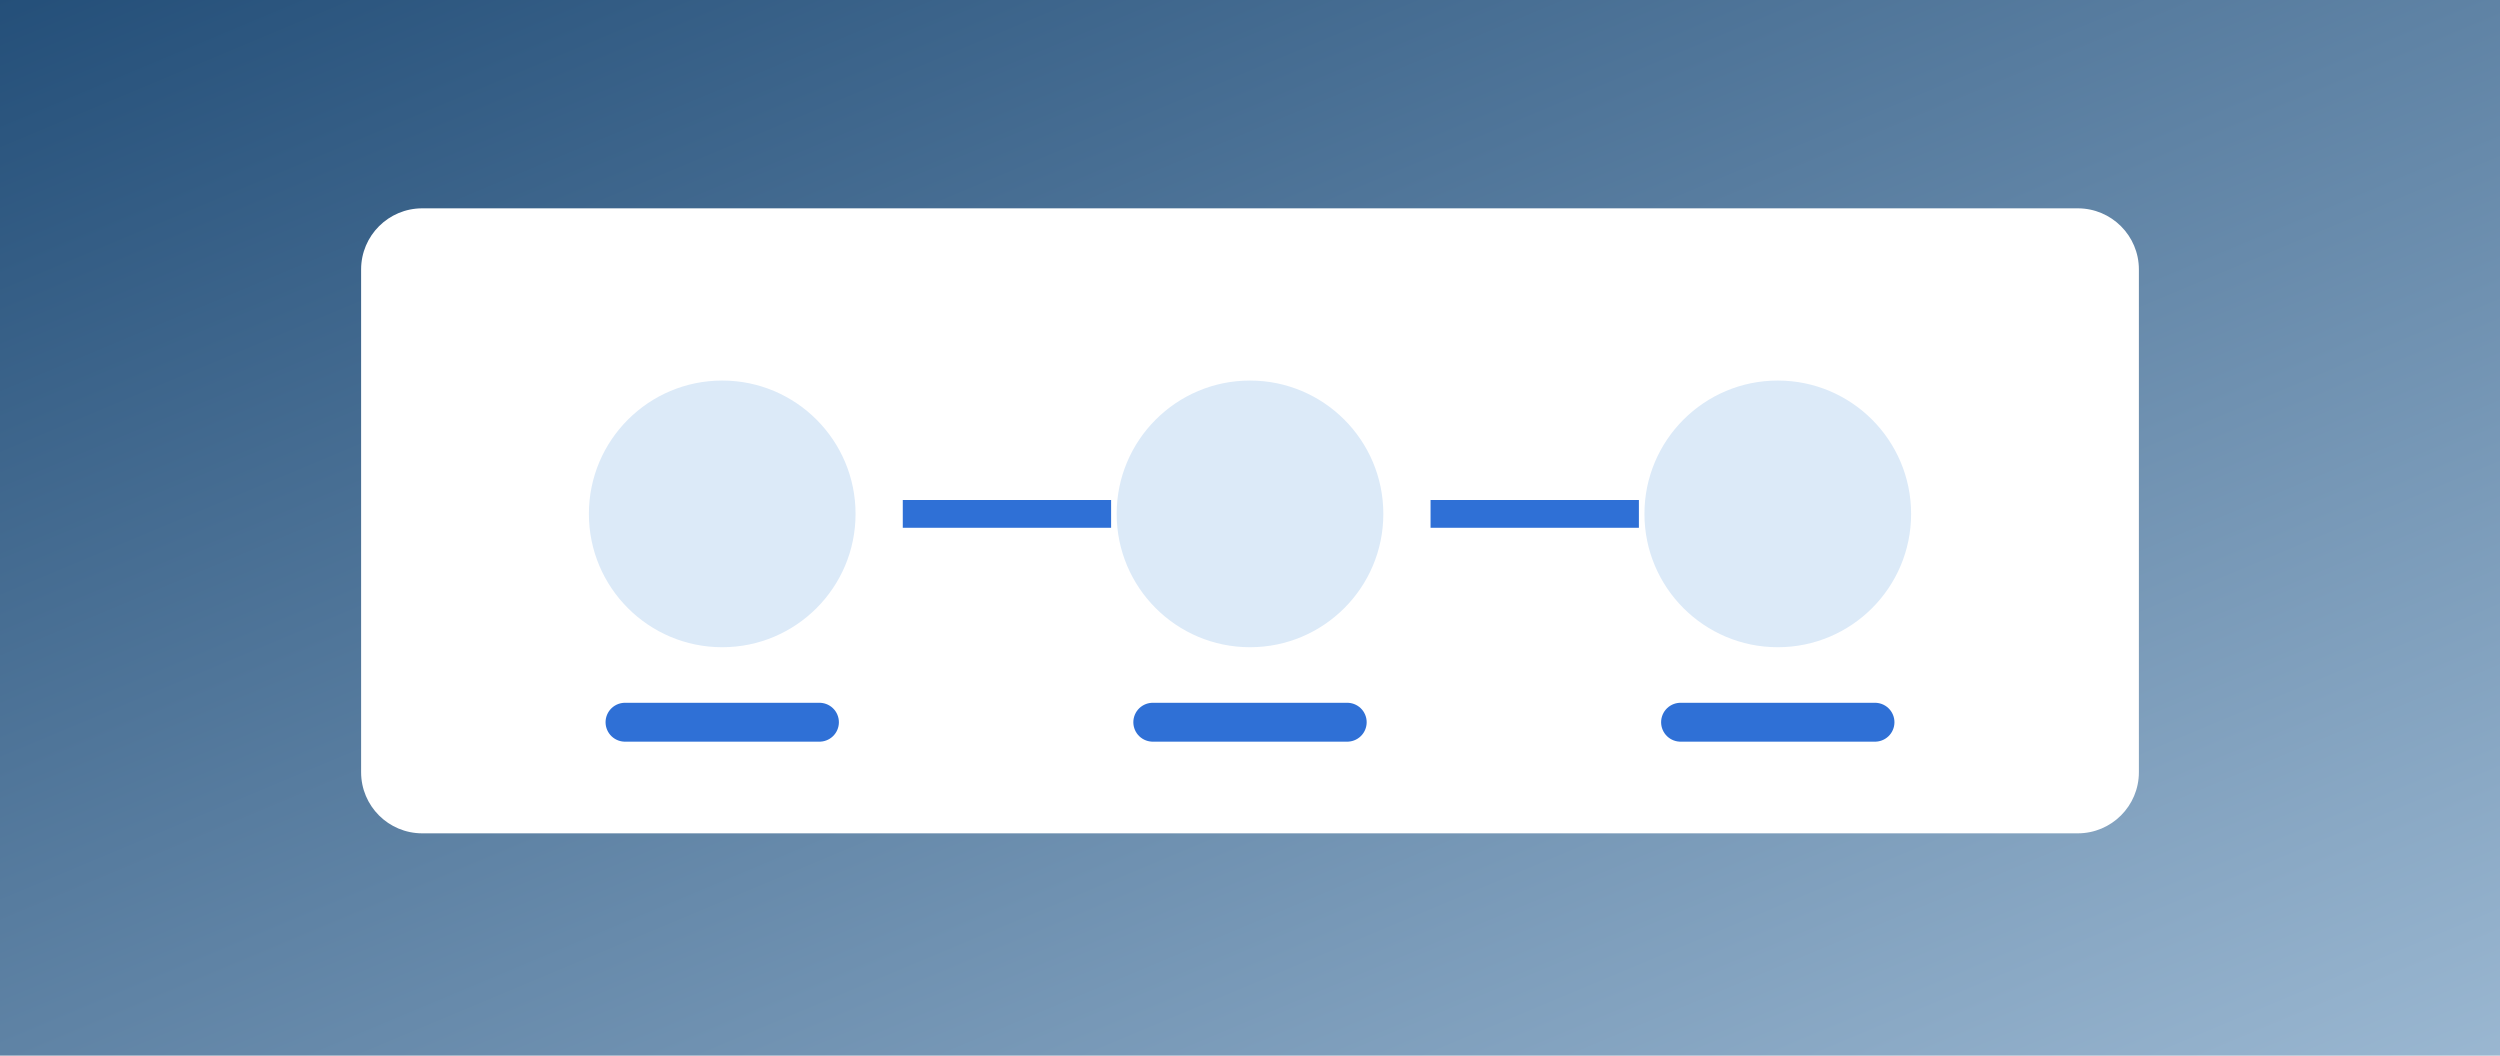
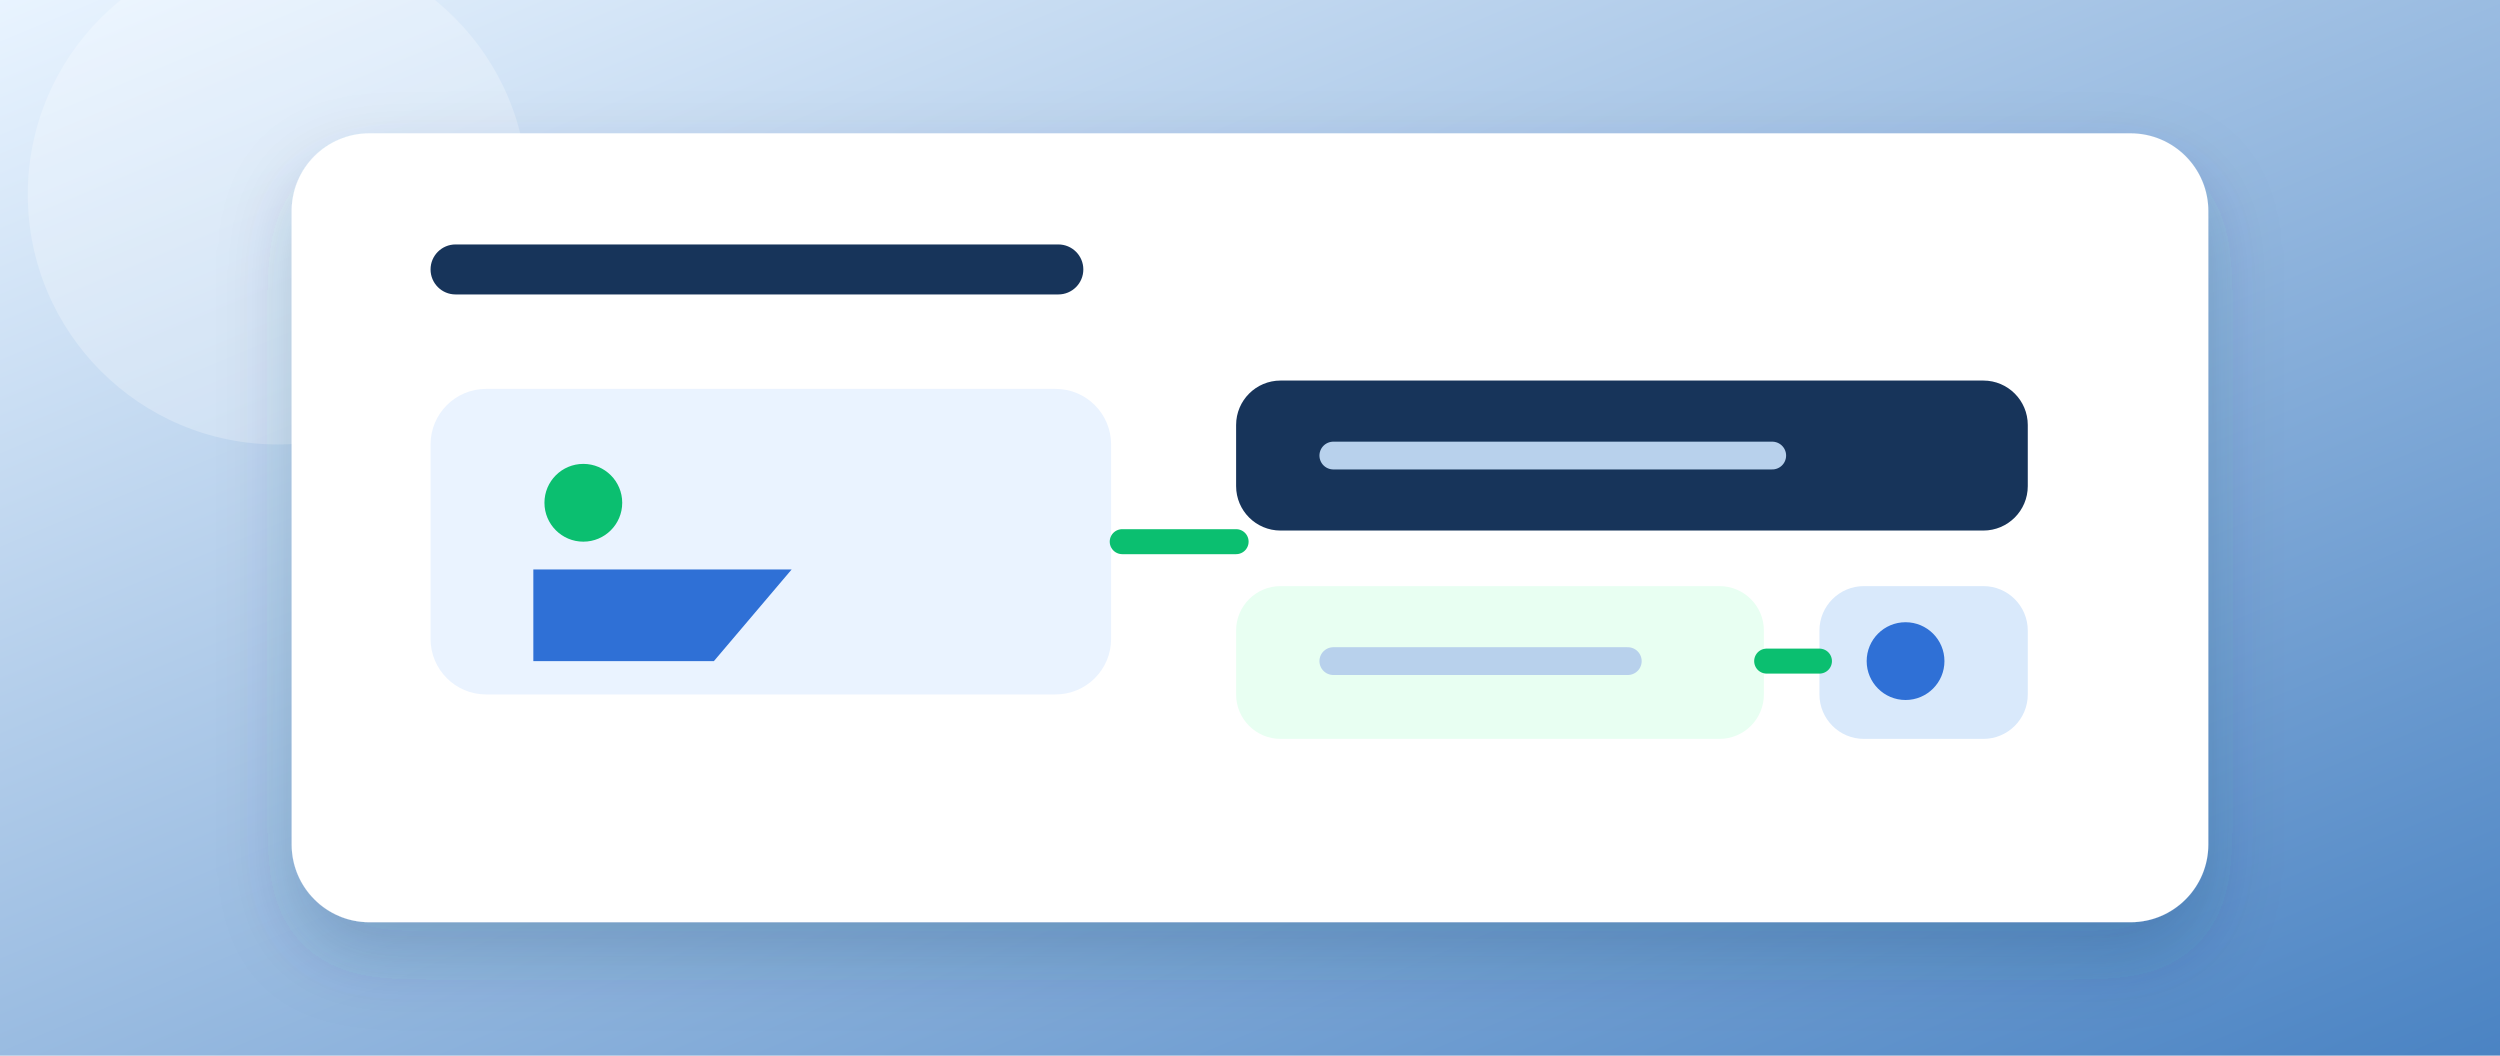
<svg xmlns="http://www.w3.org/2000/svg" viewBox="0 0 900 380">
  <defs>
-     <linearGradient id="g" x1="0" y1="0" x2="1" y2="1">
-       <stop stop-color="#244f79" />
-       <stop offset="1" stop-color="#9ab7d1" />
+     <linearGradient id="bg" x1="0" y1="0" x2="1" y2="1">
+       <stop stop-color="#e9f4ff" />
+       <stop offset="1" stop-color="#4a83c3" />
    </linearGradient>
+     <filter id="s" x="-20%" y="-20%" width="140%" height="140%">
+       <feDropShadow dx="0" dy="12" stdDeviation="13" flood-color="#17345a" flood-opacity=".2" />
+     </filter>
  </defs>
-   <rect width="900" height="380" fill="url(#g)" />
-   <rect x="130" y="75" width="640" height="225" rx="22" fill="#fff" />
-   <circle cx="260" cy="185" r="48" fill="#dceaf8" />
-   <circle cx="450" cy="185" r="48" fill="#dceaf8" />
-   <circle cx="640" cy="185" r="48" fill="#dceaf8" />
-   <path d="M225 260h70M415 260h70M605 260h70" stroke="#2f70d6" stroke-width="14" stroke-linecap="round" />
-   <path d="M325 185h75M515 185h75" stroke="#2f70d6" stroke-width="10" />
+   <rect width="900" height="380" fill="url(#bg)" />
+   <circle cx="100" cy="70" r="90" fill="#fff" opacity=".25" />
+   <rect x="105" y="48" width="690" height="284" rx="28" fill="#fff" filter="url(#s)" />
+   <rect x="155" y="88" width="235" height="18" rx="9" fill="#17345a" />
+   <rect x="155" y="140" width="245" height="110" rx="20" fill="#eaf3ff" />
+   <path d="M192 205h93l-28 33h-65z" fill="#2f70d6" />
+   <circle cx="210" cy="181" r="14" fill="#0bbf70" />
+   <rect x="445" y="137" width="285" height="54" rx="16" fill="#17345a" />
+   <rect x="445" y="211" width="190" height="55" rx="16" fill="#e8fff2" />
+   <rect x="655" y="211" width="75" height="55" rx="16" fill="#d9e9fb" />
+   <path d="M480 164h158M480 238h106" stroke="#b8d1ec" stroke-width="10" stroke-linecap="round" />
+   <circle cx="686" cy="238" r="14" fill="#2f70d6" />
+   <path d="M404 195h41M636 238h19" stroke="#0bbf70" stroke-width="9" stroke-linecap="round" />
</svg>
